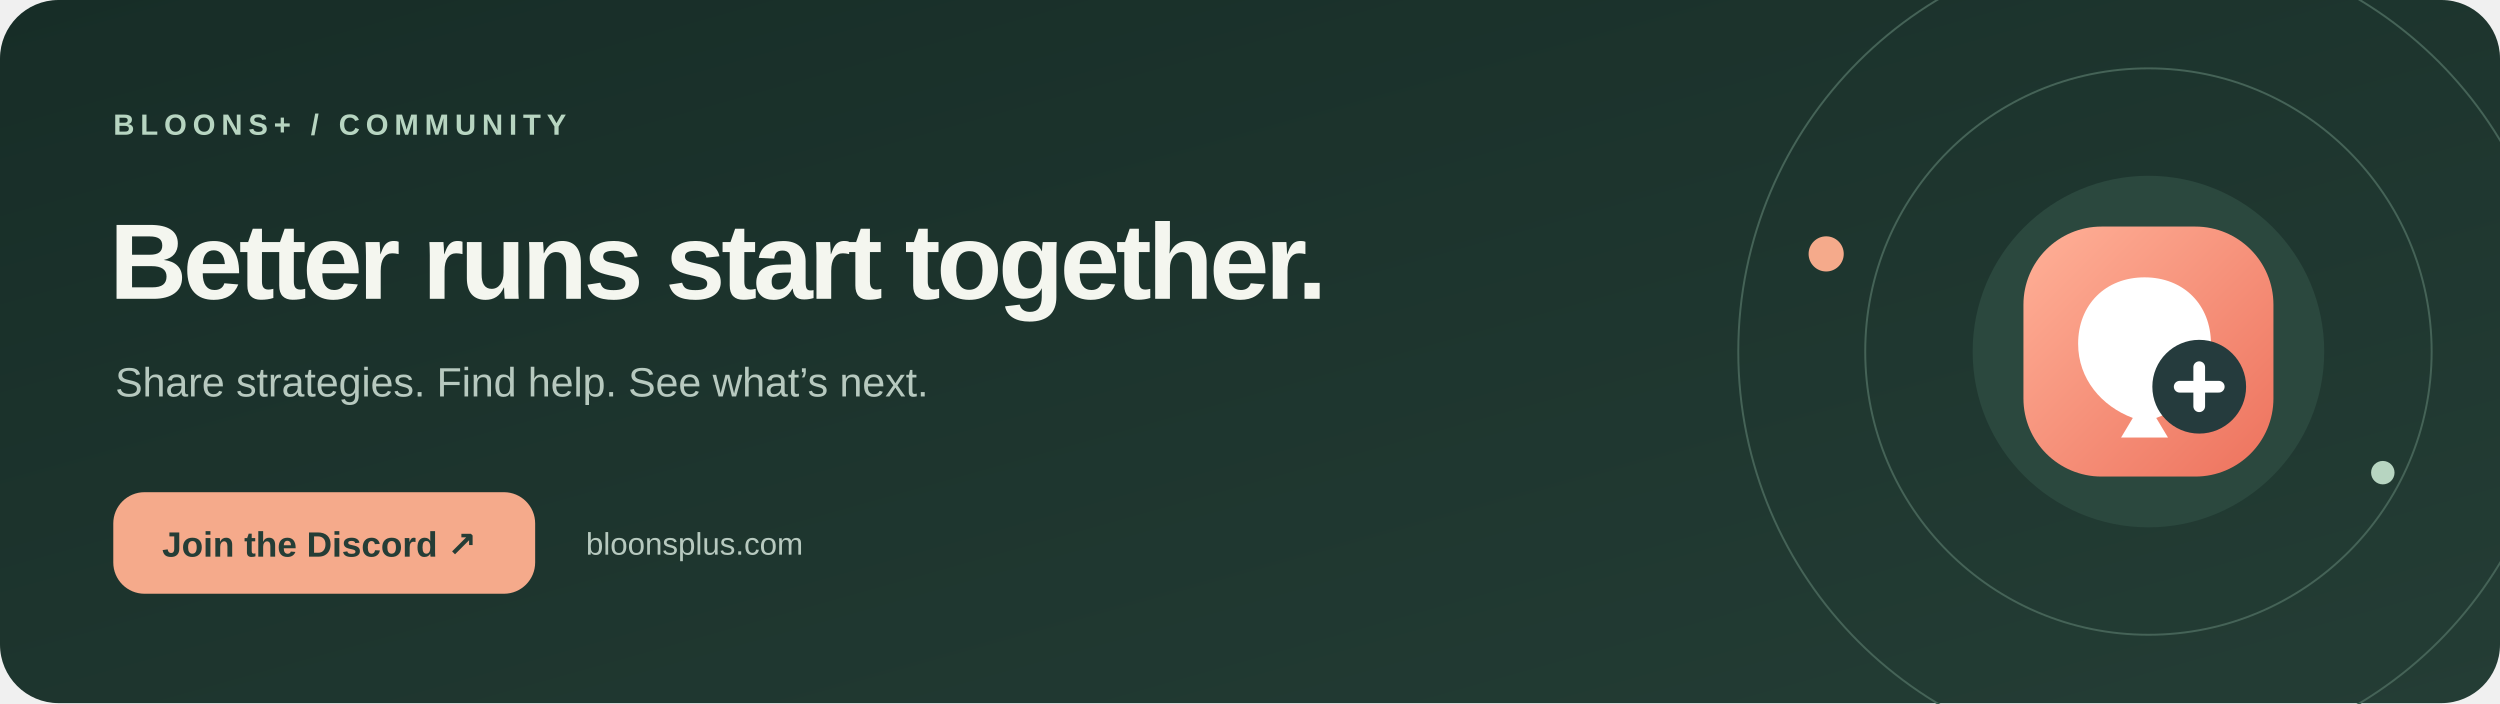
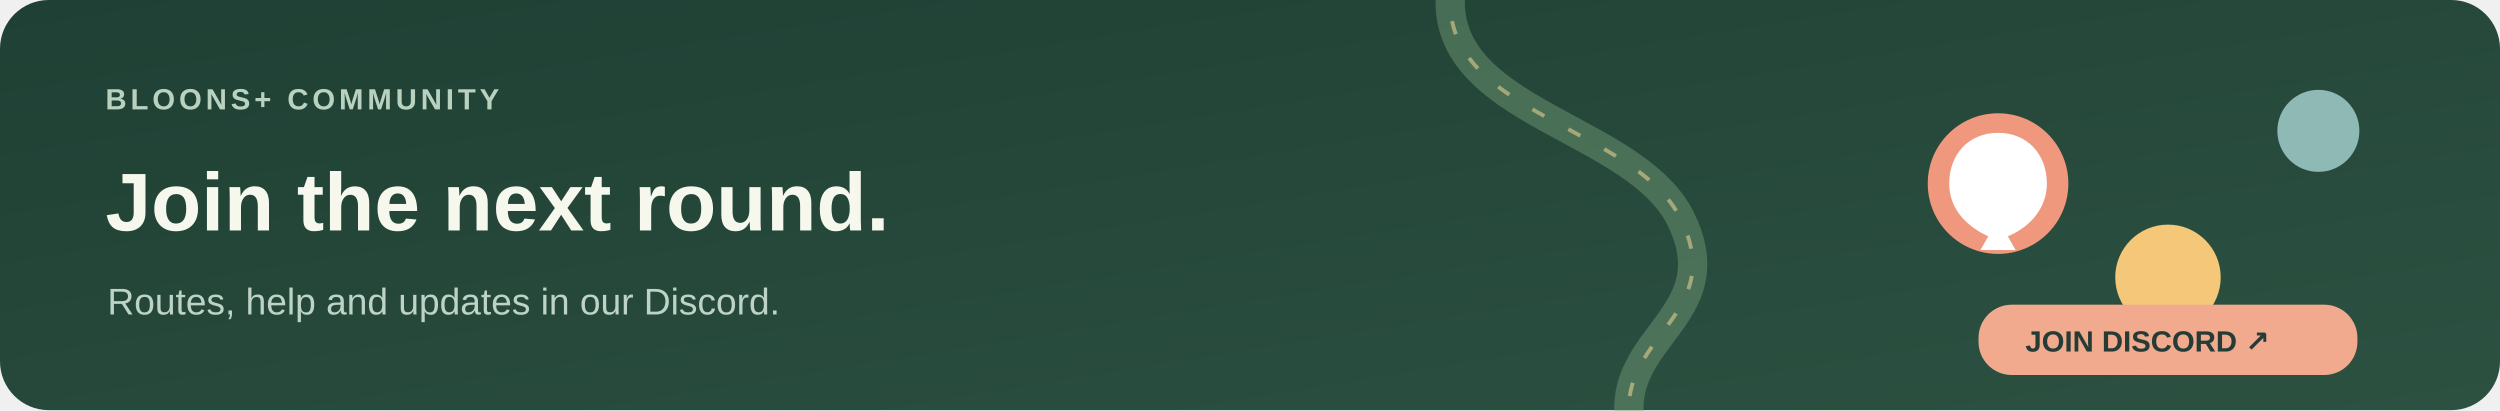
- <svg xmlns="http://www.w3.org/2000/svg" width="1280" height="360" viewBox="0 0 1280 360" role="img" aria-labelledby="title desc">
+ <svg xmlns="http://www.w3.org/2000/svg" width="1280" height="210" viewBox="0 0 1280 210" role="img" aria-labelledby="title desc">
  <defs>
    <linearGradient id="bg" x2="1" y2="1">
-       <stop stop-color="#172d27" />
-       <stop offset="1" stop-color="#243d35" />
-     </linearGradient>
-     <linearGradient id="coral" x2="1" y2="1">
-       <stop stop-color="#ffb198" />
-       <stop offset="1" stop-color="#ed725d" />
+       <stop stop-color="#1f4034" />
+       <stop offset="1" stop-color="#2c5141" />
    </linearGradient>
  </defs>
-   <rect width="1280" height="360" rx="30" fill="url(#bg)" />
-   <circle cx="1100" cy="180" r="210" fill="none" stroke="#456357" />
-   <circle cx="1100" cy="180" r="145" fill="none" stroke="#456357" />
-   <circle cx="1100" cy="180" r="90" fill="#2b483e" />
-   <g transform="translate(1036 116) scale(2)">
-     <rect width="64" height="64" rx="20" fill="url(#coral)" />
-     <path d="M31 13c-10 0-17 7-17 17 0 9 6 16 14 19l-3 5h12l-3-5c8-3 14-10 14-19 0-10-7-17-17-17Z" fill="#fff" />
-     <circle cx="45" cy="41" r="12" fill="#253b3d" />
-     <path d="M45 36v10m-5-5h10" stroke="#fff" stroke-width="3" stroke-linecap="round" />
-   </g>
-   <circle cx="935" cy="130" r="9" fill="#f5aa8b" />
-   <circle cx="1220" cy="242" r="6" fill="#b7d5c1" />
-   <text x="58" y="69" fill="#b7d5c1" font-family="Segoe UI,Arial,sans-serif" font-size="15" font-weight="600" letter-spacing="3">BLOONS+ / COMMUNITY</text>
-   <text x="56" y="153" fill="#f4f6ef" font-family="Segoe UI,Arial,sans-serif" font-size="55" font-weight="700" letter-spacing="-2">Better runs start together.</text>
-   <text x="59" y="203" fill="#b7c9bf" font-family="Segoe UI,Arial,sans-serif" font-size="21">Share strategies. Find help. See what’s next.</text>
-   <rect x="58" y="252" width="216" height="52" rx="16" fill="#f5aa8b" />
-   <text x="83" y="285" fill="#253d36" font-family="Segoe UI,Arial,sans-serif" font-size="18" font-weight="700">Join the Discord ↗</text>
-   <text x="300" y="284" fill="#b7c9bf" font-family="Segoe UI,Arial,sans-serif" font-size="16">bloonsplus.com</text>
+   <rect width="1280" height="210" rx="25" fill="url(#bg)" />
+   <path d="M750-30c-39 88 85 88 111 143s-48 61-21 121" fill="none" stroke="#80a981" stroke-width="15" opacity=".4" />
+   <path d="M750-30c-39 88 85 88 111 143s-48 61-21 121" fill="none" stroke="#d5c68c" stroke-width="2" stroke-dasharray="7 14" opacity=".65" />
+   <circle cx="1023" cy="94" r="36" fill="#ef987e" />
+   <path d="M1023 68c-15 0-25 11-25 26 0 13 9 22 20 27l-4 7h18l-4-7c12-5 20-15 20-27 0-15-10-26-25-26Z" fill="#fff" />
+   <circle cx="1110" cy="142" r="27" fill="#f4c878" />
+   <circle cx="1187" cy="67" r="21" fill="#8eb9b4" />
+   <text x="54" y="56" fill="#b9d2bf" font-family="Segoe UI,Arial,sans-serif" font-size="15" font-weight="700" letter-spacing="2">BLOONS+ COMMUNITY</text>
+   <text x="54" y="118" fill="#f6f8ed" font-family="Manrope,Segoe UI,Arial,sans-serif" font-size="42" font-weight="800">Join the next round.</text>
+   <text x="55" y="161" fill="#bdd3c5" font-family="DM Sans,Segoe UI,Arial,sans-serif" font-size="19">Routes, help and updates in our Discord.</text>
+   <rect x="1013" y="156" width="194" height="36" rx="17" fill="#f2aa8e" />
+   <text x="1037" y="180" fill="#243c35" font-family="Segoe UI,Arial,sans-serif" font-size="15" font-weight="700">JOIN DISCORD ↗</text>
</svg>
